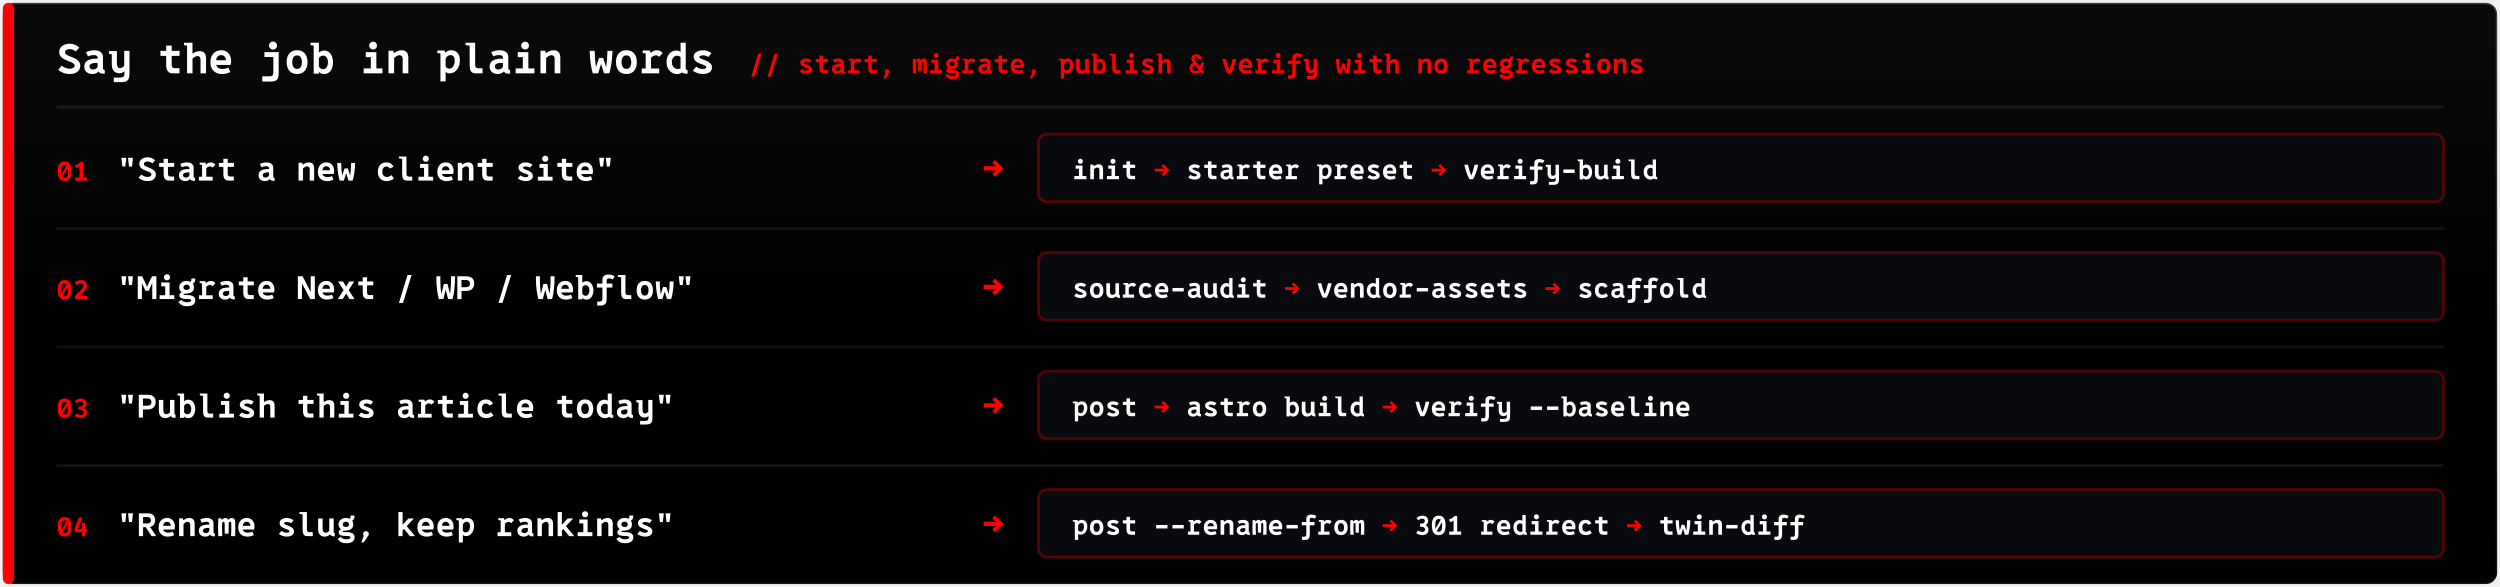
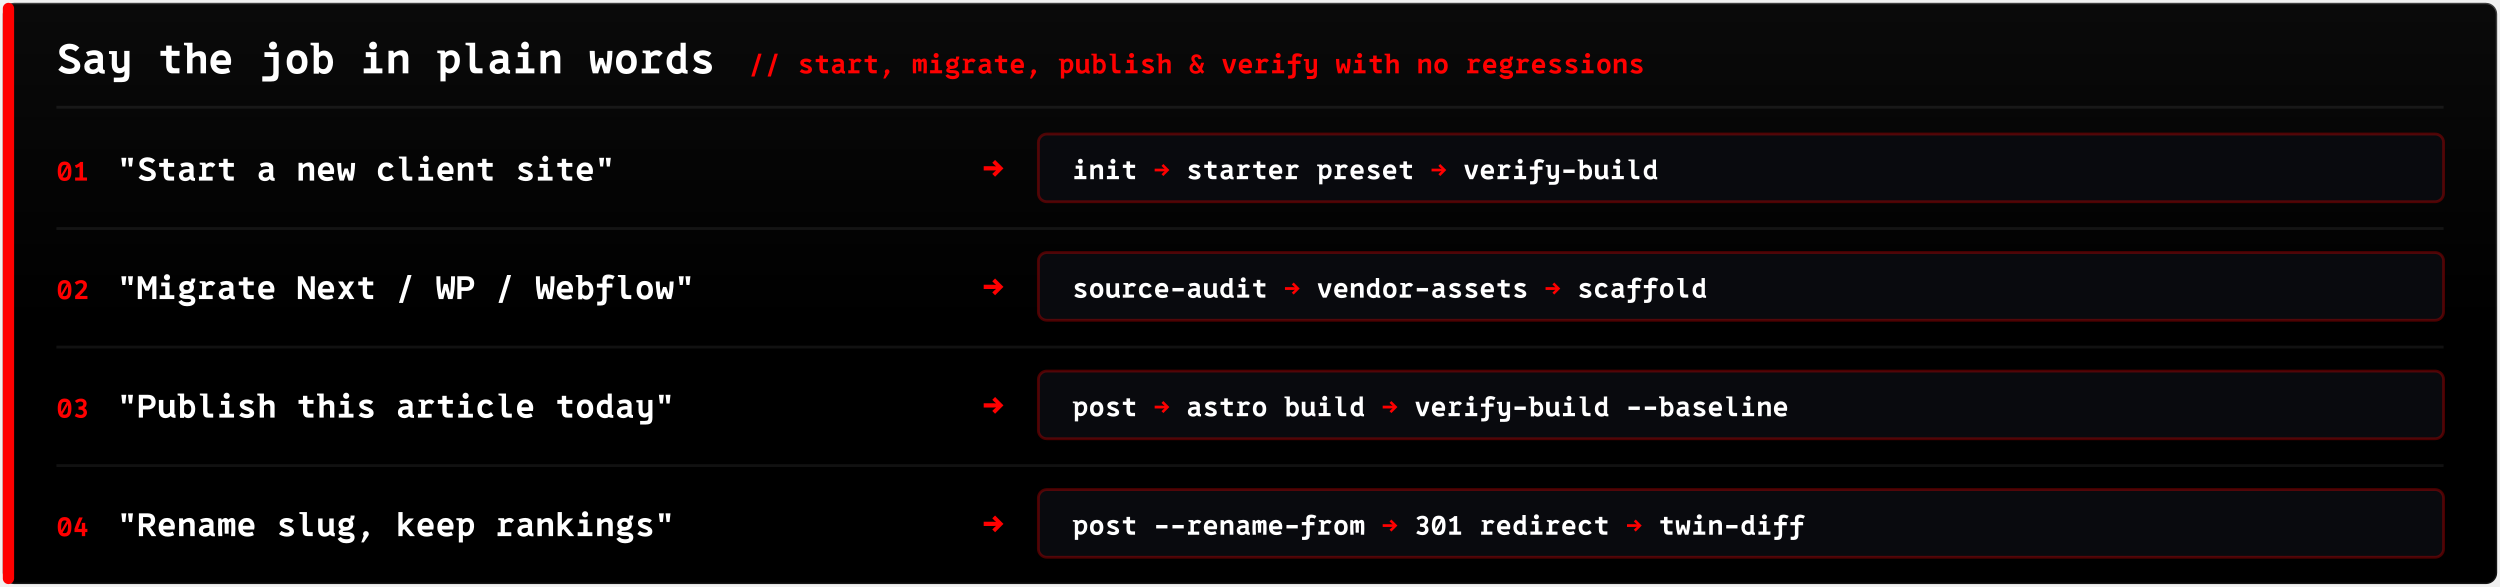
<svg xmlns="http://www.w3.org/2000/svg" viewBox="0 0 886 208" width="100%">
  <defs>
    <path id="b53" d="M45 87 130 188Q170 155 222 134Q274 113 323 113Q376 113 410.5 133.5Q445 154 445 187Q445 214 424.5 233.5Q404 253 370.5 268.5Q337 284 296.5 299Q256 314 216 332.5Q176 351 142.5 376.5Q109 402 88.5 438Q68 474 68 525Q68 575 90 612.5Q112 650 148.5 675.5Q185 701 230 713.5Q275 726 321 726Q391 726 453.5 701Q516 676 561 629L473 536Q406 594 320 594Q277 594 243 574Q209 554 209 519Q209 492 229.5 472Q250 452 283.5 436.5Q317 421 357 406Q397 391 436.5 373Q476 355 509.5 330Q543 305 563.5 270Q584 235 584 186Q584 129 553.5 83Q523 37 465 10.5Q407 -16 324 -16Q237 -16 166 12.5Q95 41 45 87Z" />
    <path id="b61" d="M519 138Q519 110 527 96.5Q535 83 563 81V-8Q494 -10 462.5 2.5Q431 15 411 46Q389 21 351 2.5Q313 -16 259 -16Q204 -16 159 5Q114 26 88 66Q62 106 62 163Q62 218 83 254.5Q104 291 139.5 313Q175 335 218.5 345.5Q262 356 306.5 359Q351 362 391 360V374Q391 408 368 428Q345 448 293 448Q258 448 222.5 439.5Q187 431 152 414L103 519Q155 543 209 554.5Q263 566 314 566Q347 566 382.5 558Q418 550 449 531.5Q480 513 499.5 481Q519 449 519 402ZM189 168Q189 134 215.5 113.5Q242 93 279 94Q320 96 345.5 113.5Q371 131 388 159V254Q354 256 319 254Q284 252 254.5 243Q225 234 207 216Q189 198 189 168Z" />
    <path id="b79" d="M164 -215V-103H312Q381 -103 403 -79.5Q425 -56 425 -8V54Q397 28 368.5 14.5Q340 1 293 2Q248 3 206.5 25Q165 47 139.5 95.5Q114 144 114 224L116 468L47 477V545H240V258Q240 191 257 159.5Q274 128 313 128Q369 128 419 185V550H548V-5Q548 -78 530.5 -124.5Q513 -171 469 -193Q425 -215 345 -215Z" />
    <path id="b74" d="M368 0Q307 0 271.5 26.5Q236 53 221 99Q206 145 206 205V428H66V550H206V679H341V550H534V428H341V211Q341 174 356.5 150Q372 126 415 126H531V0Z" />
    <path id="b68" d="M97 0V679L22 692V750H230V480Q268 509 314.5 527Q361 545 409 544Q477 543 519 503.5Q561 464 561 365V0H427V319Q427 375 409 399Q391 423 353 423Q320 423 290 405.5Q260 388 231 363V0Z" />
    <path id="b65" d="M329 -16Q249 -16 185.5 17.5Q122 51 85.5 115.5Q49 180 49 273Q49 365 83.5 430.5Q118 496 178 531Q238 566 316 566Q389 566 440 534.5Q491 503 519.5 450.5Q548 398 554.5 334.5Q561 271 544 206H192Q198 163 239 135.5Q280 108 338 108Q373 108 408.5 114Q444 120 490 139L534 31Q472 3 425.5 -6.5Q379 -16 329 -16ZM190 321H429Q428 374 397 410Q366 446 310 446Q254 446 223 408.5Q192 371 190 321Z" />
    <path id="b6a" d="M340 582Q301 582 271.5 610.5Q242 639 242 680Q242 721 271.5 749.5Q301 778 340 778Q381 778 409.5 749.5Q438 721 438 680Q438 639 409.5 610.5Q381 582 340 582ZM78 -200V-73H256Q349 -73 349 12V400H131V519H480V12Q480 -57 466 -104.5Q452 -152 410 -176Q368 -200 284 -200Z" />
    <path id="b6f" d="M310 -16Q187 -16 121 63Q55 142 55 275Q55 364 84.5 429Q114 494 171 530Q228 566 310 566Q434 566 499.5 487Q565 408 565 275Q565 142 499 63Q433 -16 310 -16ZM310 109Q372 109 400 156.5Q428 204 428 275Q428 346 400 393Q372 440 310 440Q248 440 219.5 393Q191 346 191 275Q191 204 219.5 156.5Q248 109 310 109Z" />
    <path id="b62" d="M351 -16Q310 -16 278.5 -1.5Q247 13 224 39V-8H96V679L20 692V750H224V505Q246 528 278 543Q310 558 351 558Q422 558 471 517.5Q520 477 545 411.5Q570 346 570 271Q570 195 545.5 129.5Q521 64 472 24Q423 -16 351 -16ZM330 103Q367 103 392.5 126Q418 149 432 187Q446 225 446 271Q446 315 432.5 352Q419 389 393.5 412Q368 435 330 435Q295 435 267.5 417Q240 399 224 370V166Q240 137 267.5 120Q295 103 330 103Z" />
    <path id="b69" d="M310 584Q272 584 243 612Q214 640 214 680Q214 720 243 748Q272 776 310 776Q351 776 378.5 748Q406 720 406 680Q406 640 378.5 612Q351 584 310 584ZM80 0V121H255V397H131V519H390V121H538V0Z" />
    <path id="b6e" d="M67 0V554H184L199 492Q239 523 287.5 545Q336 567 394 566Q468 565 510.5 519Q553 473 553 374V0H414V355Q414 404 389.5 424.5Q365 445 337 445Q299 445 265.5 424Q232 403 205 376V0Z" />
    <path id="b70" d="M99 -197V487L22 500V558H199L217 507Q243 533 279.5 549.5Q316 566 358 566Q429 566 479.5 532.5Q530 499 555 436.5Q580 374 573 286Q567 199 531.5 135Q496 71 441.5 35.5Q387 0 321 0Q292 0 266.5 11Q241 22 225 33V-197ZM311 115Q369 115 404 161Q439 207 446 286Q452 360 427 403.5Q402 447 343 447Q308 447 276 424.5Q244 402 225 364V174Q237 147 259 131Q281 115 311 115Z" />
    <path id="b6c" d="M93 750H328V211Q328 191 333.5 170.5Q339 150 357 137Q375 124 411 124H509V0H344Q257 0 225.5 51.5Q194 103 194 201V677L93 693Z" />
    <path id="b77" d="M31 550H154Q159 315 185 151L259 377H361L435 151Q461 315 466 550H589Q584 368 562.5 230Q541 92 512 0H382L310 232L238 0H108Q79 92 57.5 230Q36 368 31 550Z" />
    <path id="b72" d="M65 0V119H162V487L88 500V558H264L284 499Q316 529 355 548Q394 567 437 566Q487 565 520.5 544Q554 523 579 496L491 403Q476 420 456 431.5Q436 443 413 443Q382 443 351.5 427Q321 411 293 383V119H493V0Z" />
    <path id="b64" d="M313 -17Q241 -18 182 18.5Q123 55 88 121Q53 187 53 273Q53 365 86 428.5Q119 492 173.5 525Q228 558 292 558Q324 558 350.5 549.5Q377 541 396 527V750H522V135Q522 107 531 93.5Q540 80 568 78V-8Q529 -9 490.5 -2.5Q452 4 432 24Q410 5 380.5 -5.5Q351 -16 313 -17ZM323 107Q342 107 360 110.5Q378 114 395 122V400Q361 432 309 432Q257 432 220 390.5Q183 349 183 272Q183 222 203 184.5Q223 147 255 127Q287 107 323 107Z" />
    <path id="b73" d="M76 66 157 163Q189 139 231.5 123Q274 107 314 106Q355 105 380.5 117.5Q406 130 406 152Q406 172 383.5 186Q361 200 326 212Q291 224 251.5 239Q212 254 177 275Q142 296 119.5 328.5Q97 361 97 408Q97 458 128 493Q159 528 210 546.5Q261 565 321 565Q375 565 430.5 547.5Q486 530 531 493L455 401Q424 423 391.5 432Q359 441 327 441Q295 441 265.5 432Q236 423 235 400Q235 383 257 369.5Q279 356 315 343Q351 330 391 314Q431 298 466.5 275.5Q502 253 524 220.5Q546 188 545 142Q544 68 485 26.5Q426 -15 319 -15Q252 -15 186 8Q120 31 76 66Z" />
    <path id="s2f" d="M96 -120V-110L361 750H484V740L219 -120Z" />
    <path id="s73" d="M76 66 157 163Q189 139 231.5 123Q274 107 314 106Q355 105 380.5 117.5Q406 130 406 152Q406 172 383.5 186Q361 200 326 212Q291 224 251.5 239Q212 254 177 275Q142 296 119.5 328.5Q97 361 97 408Q97 458 128 493Q159 528 210 546.5Q261 565 321 565Q375 565 430.5 547.5Q486 530 531 493L455 401Q424 423 391.5 432Q359 441 327 441Q295 441 265.5 432Q236 423 235 400Q235 383 257 369.5Q279 356 315 343Q351 330 391 314Q431 298 466.5 275.5Q502 253 524 220.5Q546 188 545 142Q544 68 485 26.5Q426 -15 319 -15Q252 -15 186 8Q120 31 76 66Z" />
    <path id="s74" d="M368 0Q307 0 271.5 26.5Q236 53 221 99Q206 145 206 205V428H66V550H206V679H341V550H534V428H341V211Q341 174 356.5 150Q372 126 415 126H531V0Z" />
    <path id="s61" d="M519 138Q519 110 527 96.5Q535 83 563 81V-8Q494 -10 462.5 2.5Q431 15 411 46Q389 21 351 2.5Q313 -16 259 -16Q204 -16 159 5Q114 26 88 66Q62 106 62 163Q62 218 83 254.5Q104 291 139.5 313Q175 335 218.5 345.5Q262 356 306.5 359Q351 362 391 360V374Q391 408 368 428Q345 448 293 448Q258 448 222.5 439.5Q187 431 152 414L103 519Q155 543 209 554.5Q263 566 314 566Q347 566 382.5 558Q418 550 449 531.5Q480 513 499.5 481Q519 449 519 402ZM189 168Q189 134 215.5 113.5Q242 93 279 94Q320 96 345.5 113.5Q371 131 388 159V254Q354 256 319 254Q284 252 254.5 243Q225 234 207 216Q189 198 189 168Z" />
    <path id="s72" d="M65 0V119H162V487L88 500V558H264L284 499Q316 529 355 548Q394 567 437 566Q487 565 520.5 544Q554 523 579 496L491 403Q476 420 456 431.5Q436 443 413 443Q382 443 351.5 427Q321 411 293 383V119H493V0Z" />
    <path id="s2c" d="M377 12 237 -196H161L238 9Q217 34 217 67Q217 105 243 130.5Q269 156 306 156Q344 156 369.5 130.5Q395 105 395 67Q395 36 376 12Z" />
    <path id="s6d" d="M47 0Q40 123 40 265.5Q40 408 47 554H140L157 503Q184 532 213.5 549Q243 566 273 566Q304 566 324.5 549Q345 532 356 508Q379 531 410 548.5Q441 566 472 566Q519 566 545.5 534.5Q572 503 575 444Q585 227 572 0H446Q451 107 453 201.5Q455 296 452 381Q451 415 445.5 431Q440 447 420 447Q407 447 394 437.5Q381 428 372 417L370 77H248L246 381Q246 415 239 431Q232 447 214 447Q202 447 189 436.5Q176 426 166 415Q162 314 165 212Q168 110 173 0Z" />
    <path id="s69" d="M310 584Q272 584 243 612Q214 640 214 680Q214 720 243 748Q272 776 310 776Q351 776 378.5 748Q406 720 406 680Q406 640 378.5 612Q351 584 310 584ZM80 0V121H255V397H131V519H390V121H538V0Z" />
    <path id="s67" d="M143 -27Q174 -67 216 -81.5Q258 -96 307 -98Q375 -101 409 -85Q443 -69 443 -45Q443 -18 416.5 -6.5Q390 5 339 5H276Q188 5 132 33Q76 61 76 116Q76 151 96.5 175.5Q117 200 151 216Q117 236 94.5 275Q72 314 72 366Q72 423 101 468.5Q130 514 181.5 540Q233 566 302 566Q370 566 422 540Q441 550 445.5 578Q450 606 450 641H573Q573 584 556 542Q539 500 495 480Q531 431 530 366Q530 294 497.5 252.5Q465 211 410.5 192.5Q356 174 289 170Q252 168 227 164Q202 160 202 146Q202 132 232.5 128.5Q263 125 299 125H329Q447 125 510 84.5Q573 44 573 -40Q573 -92 546 -133Q519 -174 462.5 -198Q406 -222 315 -222Q130 -222 44 -84ZM302 285Q350 285 375.5 306.5Q401 328 400 365Q399 402 373 426Q347 450 302 450Q257 450 230 426Q203 402 202 365Q201 328 228.5 306.5Q256 285 302 285Z" />
    <path id="s65" d="M329 -16Q249 -16 185.5 17.5Q122 51 85.5 115.5Q49 180 49 273Q49 365 83.5 430.5Q118 496 178 531Q238 566 316 566Q389 566 440 534.5Q491 503 519.5 450.5Q548 398 554.5 334.5Q561 271 544 206H192Q198 163 239 135.5Q280 108 338 108Q373 108 408.5 114Q444 120 490 139L534 31Q472 3 425.5 -6.5Q379 -16 329 -16ZM190 321H429Q428 374 397 410Q366 446 310 446Q254 446 223 408.5Q192 371 190 321Z" />
    <path id="s70" d="M99 -197V487L22 500V558H199L217 507Q243 533 279.5 549.5Q316 566 358 566Q429 566 479.5 532.5Q530 499 555 436.5Q580 374 573 286Q567 199 531.5 135Q496 71 441.5 35.5Q387 0 321 0Q292 0 266.5 11Q241 22 225 33V-197ZM311 115Q369 115 404 161Q439 207 446 286Q452 360 427 403.5Q402 447 343 447Q308 447 276 424.5Q244 402 225 364V174Q237 147 259 131Q281 115 311 115Z" />
    <path id="s75" d="M252 -16Q200 -15 155.5 9Q111 33 84 83.5Q57 134 57 212V550H196V242Q196 166 223.5 136Q251 106 286 106Q315 106 346 120.5Q377 135 404 163V550H542V158Q542 120 548.5 107Q555 94 576 92V-8Q522 -11 483 4.5Q444 20 426 51Q392 20 350 1.5Q308 -17 252 -16Z" />
    <path id="s62" d="M351 -16Q310 -16 278.5 -1.5Q247 13 224 39V-8H96V679L20 692V750H224V505Q246 528 278 543Q310 558 351 558Q422 558 471 517.5Q520 477 545 411.5Q570 346 570 271Q570 195 545.5 129.5Q521 64 472 24Q423 -16 351 -16ZM330 103Q367 103 392.5 126Q418 149 432 187Q446 225 446 271Q446 315 432.5 352Q419 389 393.5 412Q368 435 330 435Q295 435 267.5 417Q240 399 224 370V166Q240 137 267.5 120Q295 103 330 103Z" />
    <path id="s6c" d="M93 750H328V211Q328 191 333.5 170.5Q339 150 357 137Q375 124 411 124H509V0H344Q257 0 225.5 51.5Q194 103 194 201V677L93 693Z" />
    <path id="s68" d="M97 0V679L22 692V750H230V480Q268 509 314.5 527Q361 545 409 544Q477 543 519 503.5Q561 464 561 365V0H427V319Q427 375 409 399Q391 423 353 423Q320 423 290 405.5Q260 388 231 363V0Z" />
    <path id="s26" d="M105 560Q105 606 128 643.5Q151 681 195 703.5Q239 726 303 726Q366 726 408.5 700.5Q451 675 472 633Q493 591 493 543H377Q376 559 368 577.5Q360 596 343 609.5Q326 623 297 623Q269 623 247 605.5Q225 588 225 557Q225 526 242 499Q259 472 282 443L431 260L480 404H590V394L510 163L599 53L514 -16L454 58Q424 26 378.5 5Q333 -16 274 -16Q202 -16 149 11Q96 38 66.5 87Q37 136 37 202Q37 267 75.5 321.5Q114 376 173 405L168 412Q140 447 122.5 483.5Q105 520 105 560ZM149 205Q149 157 182.5 122Q216 87 273 88Q314 89 340.5 103Q367 117 385 143L241 322Q203 308 176 275Q149 242 149 205Z" />
    <path id="s76" d="M44 550H182Q217 406 247.5 307.5Q278 209 310 134Q342 209 372.5 307.5Q403 406 438 550H576Q550 444 526.5 363Q503 282 480 218.5Q457 155 432.5 102.5Q408 50 379 0H241Q213 50 188 102.5Q163 155 140 218.5Q117 282 93.5 363Q70 444 44 550Z" />
    <path id="s66" d="M59 483H230V604Q230 655 247 686.5Q264 718 292.5 735.5Q321 753 354 759.5Q387 766 418 766Q463 766 517.5 752Q572 738 613 713L555 611Q526 628 494.5 636.5Q463 645 437 645Q394 645 378.5 623.5Q363 602 363 561V483H541V360H363V19Q363 -63 343.5 -111Q324 -159 281.5 -179.5Q239 -200 170 -200H68V-77H147Q194 -77 212 -51.5Q230 -26 230 23V360H59Z" />
    <path id="s79" d="M164 -215V-103H312Q381 -103 403 -79.5Q425 -56 425 -8V54Q397 28 368.5 14.5Q340 1 293 2Q248 3 206.5 25Q165 47 139.5 95.5Q114 144 114 224L116 468L47 477V545H240V258Q240 191 257 159.5Q274 128 313 128Q369 128 419 185V550H548V-5Q548 -78 530.5 -124.5Q513 -171 469 -193Q425 -215 345 -215Z" />
    <path id="s77" d="M31 550H154Q159 315 185 151L259 377H361L435 151Q461 315 466 550H589Q584 368 562.5 230Q541 92 512 0H382L310 232L238 0H108Q79 92 57.5 230Q36 368 31 550Z" />
    <path id="s6e" d="M67 0V554H184L199 492Q239 523 287.5 545Q336 567 394 566Q468 565 510.5 519Q553 473 553 374V0H414V355Q414 404 389.5 424.5Q365 445 337 445Q299 445 265.5 424Q232 403 205 376V0Z" />
    <path id="s6f" d="M310 -16Q187 -16 121 63Q55 142 55 275Q55 364 84.5 429Q114 494 171 530Q228 566 310 566Q434 566 499.5 487Q565 408 565 275Q565 142 499 63Q433 -16 310 -16ZM310 109Q372 109 400 156.5Q428 204 428 275Q428 346 400 393Q372 440 310 440Q248 440 219.5 393Q191 346 191 275Q191 204 219.5 156.5Q248 109 310 109Z" />
    <path id="b30" d="M312 -16Q237 -16 186 12Q135 40 105 90Q75 140 62 208Q49 276 49 355Q49 435 62 502.5Q75 570 105 620Q135 670 186 698Q237 726 312 726Q387 726 437.5 698Q488 670 517 620Q546 570 558.5 502.5Q571 435 571 355Q571 276 558.5 208Q546 140 517 90Q488 40 437.5 12Q387 -16 312 -16ZM179 356Q179 318 180.5 285.5Q182 253 187 225L390 576Q361 598 312 598Q255 598 226.5 566Q198 534 188.5 479Q179 424 179 356ZM312 112Q369 112 396.5 144.5Q424 177 432.5 232.5Q441 288 441 356Q441 392 440 423.5Q439 455 435 481L234 134Q263 112 312 112Z" />
    <path id="b31" d="M91 0V120H258V535Q227 515 197 502.5Q167 490 127 478L81 580Q140 595 196.5 629.5Q253 664 288 710H393V120H544V0Z" />
    <path id="b22" d="M129 710H283L252 438H160ZM337 710H491L460 438H368Z" />
    <path id="b63" d="M337 -16Q204 -17 130.5 60Q57 137 57 273Q57 408 127.5 487Q198 566 326 566Q400 566 455.5 532.5Q511 499 545 430L431 375Q415 402 388 420.5Q361 439 323 439Q265 439 230.5 396Q196 353 196 271Q196 197 236.5 154.5Q277 112 335 112Q374 112 410 127.5Q446 143 482 171L557 65Q516 28 457.5 6.5Q399 -15 337 -16Z" />
    <path id="b2192" d="M363 110 283 190 343 250 387 288 386 292 306 288H38V410H306L386 406L387 410L343 448L283 508L363 588L602 349Z" />
    <path id="s2192" d="M369 119 298 190 366 258 412 297 411 301 326 295H38V401H326L411 395L412 399L366 438L298 506L369 577L598 348Z" />
    <path id="s2d" d="M525 370V238H95V370Z" />
    <path id="s64" d="M313 -17Q241 -18 182 18.5Q123 55 88 121Q53 187 53 273Q53 365 86 428.5Q119 492 173.5 525Q228 558 292 558Q324 558 350.5 549.5Q377 541 396 527V750H522V135Q522 107 531 93.5Q540 80 568 78V-8Q529 -9 490.5 -2.5Q452 4 432 24Q410 5 380.5 -5.5Q351 -16 313 -17ZM323 107Q342 107 360 110.5Q378 114 395 122V400Q361 432 309 432Q257 432 220 390.5Q183 349 183 272Q183 222 203 184.5Q223 147 255 127Q287 107 323 107Z" />
    <path id="b32" d="M75 632Q124 672 185 698Q246 724 319 724Q421 724 481 670.5Q541 617 541 529Q541 469 520 422Q499 375 467.5 337.5Q436 300 404 266L266 120H560V0H91V120L241 272Q277 308 315.5 348Q354 388 380 430.5Q406 473 406 516Q406 557 378.5 581.5Q351 606 309 606Q268 606 224.5 584.5Q181 563 149 537Z" />
    <path id="b4d" d="M20 710H153Q195 633 235 552Q275 471 310 386Q345 471 385 552Q425 633 467 710H600V0H471V497Q443 439 416 380Q389 321 363 260H257Q231 321 204 380Q177 439 149 497V0H20Z" />
    <path id="b67" d="M143 -27Q174 -67 216 -81.5Q258 -96 307 -98Q375 -101 409 -85Q443 -69 443 -45Q443 -18 416.5 -6.5Q390 5 339 5H276Q188 5 132 33Q76 61 76 116Q76 151 96.5 175.5Q117 200 151 216Q117 236 94.5 275Q72 314 72 366Q72 423 101 468.5Q130 514 181.5 540Q233 566 302 566Q370 566 422 540Q441 550 445.5 578Q450 606 450 641H573Q573 584 556 542Q539 500 495 480Q531 431 530 366Q530 294 497.5 252.5Q465 211 410.5 192.5Q356 174 289 170Q252 168 227 164Q202 160 202 146Q202 132 232.5 128.5Q263 125 299 125H329Q447 125 510 84.5Q573 44 573 -40Q573 -92 546 -133Q519 -174 462.5 -198Q406 -222 315 -222Q130 -222 44 -84ZM302 285Q350 285 375.5 306.5Q401 328 400 365Q399 402 373 426Q347 450 302 450Q257 450 230 426Q203 402 202 365Q201 328 228.5 306.5Q256 285 302 285Z" />
    <path id="b4e" d="M46 710H192L447 225V710H574V0H433L173 488V0H46Z" />
    <path id="b78" d="M55 0V10L230 279L63 540V550H210L309 388L408 550H555V540L388 279L563 10V0H417L309 174L201 0Z" />
    <path id="b2f" d="M96 -120V-110L361 750H484V740L219 -120Z" />
    <path id="b57" d="M19 710H144Q140 545 149 408Q158 271 175 163L254 473H366L445 164Q461 272 469.5 408.5Q478 545 476 710H601Q602 475 579.5 297Q557 119 524 0H384L310 289L236 0H96Q63 119 39.5 297Q16 475 19 710Z" />
    <path id="b50" d="M52 0V710H335Q456 710 517 649Q578 588 578 486Q578 418 550 365.5Q522 313 468 283.5Q414 254 335 254H182V0ZM182 371H322Q384 371 416 404Q448 437 448 482Q448 531 416 562.5Q384 594 322 594H182Z" />
    <path id="b66" d="M59 483H230V604Q230 655 247 686.5Q264 718 292.5 735.5Q321 753 354 759.5Q387 766 418 766Q463 766 517.5 752Q572 738 613 713L555 611Q526 628 494.5 636.5Q463 645 437 645Q394 645 378.5 623.5Q363 602 363 561V483H541V360H363V19Q363 -63 343.5 -111Q324 -159 281.5 -179.5Q239 -200 170 -200H68V-77H147Q194 -77 212 -51.5Q230 -26 230 23V360H59Z" />
    <path id="s63" d="M337 -16Q204 -17 130.5 60Q57 137 57 273Q57 408 127.5 487Q198 566 326 566Q400 566 455.5 532.5Q511 499 545 430L431 375Q415 402 388 420.5Q361 439 323 439Q265 439 230.5 396Q196 353 196 271Q196 197 236.5 154.5Q277 112 335 112Q374 112 410 127.5Q446 143 482 171L557 65Q516 28 457.5 6.5Q399 -15 337 -16Z" />
    <path id="b33" d="M543 191Q543 138 516.5 90.5Q490 43 440 13.5Q390 -16 319 -16Q249 -16 188 3.5Q127 23 74 57L140 159Q172 141 213 122Q254 103 305 103Q351 103 381.5 129.5Q412 156 412 196Q412 246 375 273Q338 300 275 300H220V422H281Q340 422 371 450Q402 478 402 528Q402 568 372.5 590Q343 612 296 612Q260 612 224.5 595Q189 578 160 552L82 633Q132 680 191 702Q250 724 318 724Q381 724 428 700Q475 676 501.5 633.5Q528 591 528 536Q528 481 506 436Q484 391 436 365Q481 340 512 298.5Q543 257 543 191Z" />
    <path id="b75" d="M252 -16Q200 -15 155.5 9Q111 33 84 83.5Q57 134 57 212V550H196V242Q196 166 223.5 136Q251 106 286 106Q315 106 346 120.5Q377 135 404 163V550H542V158Q542 120 548.5 107Q555 94 576 92V-8Q522 -11 483 4.5Q444 20 426 51Q392 20 350 1.5Q308 -17 252 -16Z" />
    <path id="b34" d="M347 505H475V276H558V154H475V0H347V154H67V276Q93 345 116.5 408.5Q140 472 169.5 544.5Q199 617 242 710H377V700Q334 609 303.5 538.5Q273 468 250 405.5Q227 343 204 276H347Z" />
    <path id="b52" d="M55 0V710H318Q440 710 500.5 654Q561 598 561 496Q561 410 516.5 353.5Q472 297 401 285L592 10V0H451L268 277H185V0ZM185 393H310Q372 393 401.5 423Q431 453 431 494Q431 541 401.5 567.5Q372 594 310 594H185Z" />
    <path id="b6d" d="M47 0Q40 123 40 265.5Q40 408 47 554H140L157 503Q184 532 213.5 549Q243 566 273 566Q304 566 324.5 549Q345 532 356 508Q379 531 410 548.5Q441 566 472 566Q519 566 545.5 534.5Q572 503 575 444Q585 227 572 0H446Q451 107 453 201.5Q455 296 452 381Q451 415 445.5 431Q440 447 420 447Q407 447 394 437.5Q381 428 372 417L370 77H248L246 381Q246 415 239 431Q232 447 214 447Q202 447 189 436.5Q176 426 166 415Q162 314 165 212Q168 110 173 0Z" />
    <path id="b2c" d="M377 12 237 -196H161L238 9Q217 34 217 67Q217 105 243 130.5Q269 156 306 156Q344 156 369.5 130.5Q395 105 395 67Q395 36 376 12Z" />
    <path id="b6b" d="M435 0 252 223 208 176V0H76V750H208V354L389 550H550V540L335 311L585 10V0Z" />
    <path id="s33" d="M543 191Q543 138 516.5 90.5Q490 43 440 13.5Q390 -16 319 -16Q249 -16 188 3.5Q127 23 74 57L140 159Q172 141 213 122Q254 103 305 103Q351 103 381.5 129.5Q412 156 412 196Q412 246 375 273Q338 300 275 300H220V422H281Q340 422 371 450Q402 478 402 528Q402 568 372.5 590Q343 612 296 612Q260 612 224.5 595Q189 578 160 552L82 633Q132 680 191 702Q250 724 318 724Q381 724 428 700Q475 676 501.5 633.5Q528 591 528 536Q528 481 506 436Q484 391 436 365Q481 340 512 298.5Q543 257 543 191Z" />
    <path id="s30" d="M312 -16Q237 -16 186 12Q135 40 105 90Q75 140 62 208Q49 276 49 355Q49 435 62 502.5Q75 570 105 620Q135 670 186 698Q237 726 312 726Q387 726 437.5 698Q488 670 517 620Q546 570 558.5 502.5Q571 435 571 355Q571 276 558.5 208Q546 140 517 90Q488 40 437.5 12Q387 -16 312 -16ZM179 356Q179 318 180.5 285.5Q182 253 187 225L390 576Q361 598 312 598Q255 598 226.5 566Q198 534 188.5 479Q179 424 179 356ZM312 112Q369 112 396.5 144.5Q424 177 432.5 232.5Q441 288 441 356Q441 392 440 423.5Q439 455 435 481L234 134Q263 112 312 112Z" />
    <path id="s31" d="M91 0V120H258V535Q227 515 197 502.5Q167 490 127 478L81 580Q140 595 196.5 629.5Q253 664 288 710H393V120H544V0Z" />
  </defs>
  <defs>
    <linearGradient id="sheen" x1="0" y1="0" x2="0" y2="208" gradientUnits="userSpaceOnUse">
      <stop offset="0" stop-color="#ffffff" stop-opacity="0.04" />
      <stop offset="0.55" stop-color="#ffffff" stop-opacity="0" />
    </linearGradient>
    <linearGradient id="edge" x1="0" y1="0" x2="0" y2="208" gradientUnits="userSpaceOnUse">
      <stop offset="0" stop-color="#ffffff" stop-opacity="0.22" />
      <stop offset="1" stop-color="#ffffff" stop-opacity="0.08" />
    </linearGradient>
  </defs>
  <rect x="1" y="1" width="884" height="206" rx="4" fill="#000000" />
  <rect x="1" y="1" width="884" height="206" rx="4" fill="url(#sheen)" stroke="url(#edge)" stroke-width="1" />
  <rect x="1" y="1" width="4" height="206" rx="2" fill="#ff0000" />
  <g transform="translate(20.00 26.00) scale(0.01448 -0.01448)">
    <g fill="#ffffff">
      <use href="#b53" x="0" />
      <use href="#b61" x="620" />
      <use href="#b79" x="1240" />
      <use href="#b74" x="2480" />
      <use href="#b68" x="3100" />
      <use href="#b65" x="3720" />
      <use href="#b6a" x="4960" />
      <use href="#b6f" x="5580" />
      <use href="#b62" x="6200" />
      <use href="#b69" x="7440" />
      <use href="#b6e" x="8060" />
      <use href="#b70" x="9300" />
      <use href="#b6c" x="9920" />
      <use href="#b61" x="10540" />
      <use href="#b69" x="11160" />
      <use href="#b6e" x="11780" />
      <use href="#b77" x="13020" />
      <use href="#b6f" x="13640" />
      <use href="#b72" x="14260" />
      <use href="#b64" x="14880" />
      <use href="#b73" x="15500" />
    </g>
  </g>
  <g transform="translate(265.38 26.00) scale(0.00931 -0.00931)">
    <g fill="#ff0000">
      <use href="#s2f" x="0" />
      <use href="#s2f" x="620" />
      <use href="#s73" x="1860" />
      <use href="#s74" x="2480" />
      <use href="#s61" x="3100" />
      <use href="#s72" x="3720" />
      <use href="#s74" x="4340" />
      <use href="#s2c" x="4960" />
      <use href="#s6d" x="6200" />
      <use href="#s69" x="6820" />
      <use href="#s67" x="7440" />
      <use href="#s72" x="8060" />
      <use href="#s61" x="8680" />
      <use href="#s74" x="9300" />
      <use href="#s65" x="9920" />
      <use href="#s2c" x="10540" />
      <use href="#s70" x="11780" />
      <use href="#s75" x="12400" />
      <use href="#s62" x="13020" />
      <use href="#s6c" x="13640" />
      <use href="#s69" x="14260" />
      <use href="#s73" x="14880" />
      <use href="#s68" x="15500" />
      <use href="#s26" x="16740" />
      <use href="#s76" x="17980" />
      <use href="#s65" x="18600" />
      <use href="#s72" x="19220" />
      <use href="#s69" x="19840" />
      <use href="#s66" x="20460" />
      <use href="#s79" x="21080" />
      <use href="#s77" x="22320" />
      <use href="#s69" x="22940" />
      <use href="#s74" x="23560" />
      <use href="#s68" x="24180" />
      <use href="#s6e" x="25420" />
      <use href="#s6f" x="26040" />
      <use href="#s72" x="27280" />
      <use href="#s65" x="27900" />
      <use href="#s67" x="28520" />
      <use href="#s72" x="29140" />
      <use href="#s65" x="29760" />
      <use href="#s73" x="30380" />
      <use href="#s73" x="31000" />
      <use href="#s69" x="31620" />
      <use href="#s6f" x="32240" />
      <use href="#s6e" x="32860" />
      <use href="#s73" x="33480" />
    </g>
  </g>
  <line x1="20" y1="38" x2="866" y2="38" stroke="#ffffff" stroke-opacity="0.07" stroke-width="1" />
  <g transform="translate(20.00 64.00) scale(0.00931 -0.00931)">
    <g fill="#ff0000">
      <use href="#b30" x="0" />
      <use href="#b31" x="620" />
    </g>
  </g>
  <g transform="translate(41.54 64.00) scale(0.01138 -0.01138)">
    <g fill="#ffffff">
      <use href="#b22" x="0" />
      <use href="#b53" x="620" />
      <use href="#b74" x="1240" />
      <use href="#b61" x="1860" />
      <use href="#b72" x="2480" />
      <use href="#b74" x="3100" />
      <use href="#b61" x="4340" />
      <use href="#b6e" x="5580" />
      <use href="#b65" x="6200" />
      <use href="#b77" x="6820" />
      <use href="#b63" x="8060" />
      <use href="#b6c" x="8680" />
      <use href="#b69" x="9300" />
      <use href="#b65" x="9920" />
      <use href="#b6e" x="10540" />
      <use href="#b74" x="11160" />
      <use href="#b73" x="12400" />
      <use href="#b69" x="13020" />
      <use href="#b74" x="13640" />
      <use href="#b65" x="14260" />
      <use href="#b22" x="14880" />
    </g>
  </g>
  <g transform="translate(348.15 64.00) scale(0.01242 -0.01242)">
    <g fill="#ff0000">
      <use href="#b2192" x="0" />
    </g>
  </g>
  <rect x="368" y="47.5" width="498" height="24" rx="3" fill="#090a0e" stroke="#ff0000" stroke-opacity="0.30" stroke-width="1" />
  <g transform="translate(380.00 63.50) scale(0.00931 -0.00931)">
    <g fill="#ffffff">
      <use href="#s69" x="0" />
      <use href="#s6e" x="620" />
      <use href="#s69" x="1240" />
      <use href="#s74" x="1860" />
    </g>
    <g fill="#ff0000">
      <use href="#s2192" x="3100" />
    </g>
    <g fill="#ffffff">
      <use href="#s73" x="4340" />
      <use href="#s74" x="4960" />
      <use href="#s61" x="5580" />
      <use href="#s72" x="6200" />
      <use href="#s74" x="6820" />
      <use href="#s65" x="7440" />
      <use href="#s72" x="8060" />
      <use href="#s70" x="9300" />
      <use href="#s72" x="9920" />
      <use href="#s65" x="10540" />
      <use href="#s73" x="11160" />
      <use href="#s65" x="11780" />
      <use href="#s74" x="12400" />
    </g>
    <g fill="#ff0000">
      <use href="#s2192" x="13640" />
    </g>
    <g fill="#ffffff">
      <use href="#s76" x="14880" />
      <use href="#s65" x="15500" />
      <use href="#s72" x="16120" />
      <use href="#s69" x="16740" />
      <use href="#s66" x="17360" />
      <use href="#s79" x="17980" />
      <use href="#s2d" x="18600" />
      <use href="#s62" x="19220" />
      <use href="#s75" x="19840" />
      <use href="#s69" x="20460" />
      <use href="#s6c" x="21080" />
      <use href="#s64" x="21700" />
    </g>
  </g>
  <line x1="20" y1="81" x2="866" y2="81" stroke="#ffffff" stroke-opacity="0.07" stroke-width="1" />
  <g transform="translate(20.00 106.00) scale(0.00931 -0.00931)">
    <g fill="#ff0000">
      <use href="#b30" x="0" />
      <use href="#b32" x="620" />
    </g>
  </g>
  <g transform="translate(41.54 106.00) scale(0.01138 -0.01138)">
    <g fill="#ffffff">
      <use href="#b22" x="0" />
      <use href="#b4d" x="620" />
      <use href="#b69" x="1240" />
      <use href="#b67" x="1860" />
      <use href="#b72" x="2480" />
      <use href="#b61" x="3100" />
      <use href="#b74" x="3720" />
      <use href="#b65" x="4340" />
      <use href="#b4e" x="5580" />
      <use href="#b65" x="6200" />
      <use href="#b78" x="6820" />
      <use href="#b74" x="7440" />
      <use href="#b2f" x="8680" />
      <use href="#b57" x="9920" />
      <use href="#b50" x="10540" />
      <use href="#b2f" x="11780" />
      <use href="#b57" x="13020" />
      <use href="#b65" x="13640" />
      <use href="#b62" x="14260" />
      <use href="#b66" x="14880" />
      <use href="#b6c" x="15500" />
      <use href="#b6f" x="16120" />
      <use href="#b77" x="16740" />
      <use href="#b22" x="17360" />
    </g>
  </g>
  <g transform="translate(348.15 106.00) scale(0.01242 -0.01242)">
    <g fill="#ff0000">
      <use href="#b2192" x="0" />
    </g>
  </g>
  <rect x="368" y="89.5" width="498" height="24" rx="3" fill="#090a0e" stroke="#ff0000" stroke-opacity="0.30" stroke-width="1" />
  <g transform="translate(380.00 105.50) scale(0.00931 -0.00931)">
    <g fill="#ffffff">
      <use href="#s73" x="0" />
      <use href="#s6f" x="620" />
      <use href="#s75" x="1240" />
      <use href="#s72" x="1860" />
      <use href="#s63" x="2480" />
      <use href="#s65" x="3100" />
      <use href="#s2d" x="3720" />
      <use href="#s61" x="4340" />
      <use href="#s75" x="4960" />
      <use href="#s64" x="5580" />
      <use href="#s69" x="6200" />
      <use href="#s74" x="6820" />
    </g>
    <g fill="#ff0000">
      <use href="#s2192" x="8060" />
    </g>
    <g fill="#ffffff">
      <use href="#s76" x="9300" />
      <use href="#s65" x="9920" />
      <use href="#s6e" x="10540" />
      <use href="#s64" x="11160" />
      <use href="#s6f" x="11780" />
      <use href="#s72" x="12400" />
      <use href="#s2d" x="13020" />
      <use href="#s61" x="13640" />
      <use href="#s73" x="14260" />
      <use href="#s73" x="14880" />
      <use href="#s65" x="15500" />
      <use href="#s74" x="16120" />
      <use href="#s73" x="16740" />
    </g>
    <g fill="#ff0000">
      <use href="#s2192" x="17980" />
    </g>
    <g fill="#ffffff">
      <use href="#s73" x="19220" />
      <use href="#s63" x="19840" />
      <use href="#s61" x="20460" />
      <use href="#s66" x="21080" />
      <use href="#s66" x="21700" />
      <use href="#s6f" x="22320" />
      <use href="#s6c" x="22940" />
      <use href="#s64" x="23560" />
    </g>
  </g>
  <line x1="20" y1="123" x2="866" y2="123" stroke="#ffffff" stroke-opacity="0.07" stroke-width="1" />
  <g transform="translate(20.00 148.00) scale(0.00931 -0.00931)">
    <g fill="#ff0000">
      <use href="#b30" x="0" />
      <use href="#b33" x="620" />
    </g>
  </g>
  <g transform="translate(41.54 148.00) scale(0.01138 -0.01138)">
    <g fill="#ffffff">
      <use href="#b22" x="0" />
      <use href="#b50" x="620" />
      <use href="#b75" x="1240" />
      <use href="#b62" x="1860" />
      <use href="#b6c" x="2480" />
      <use href="#b69" x="3100" />
      <use href="#b73" x="3720" />
      <use href="#b68" x="4340" />
      <use href="#b74" x="5580" />
      <use href="#b68" x="6200" />
      <use href="#b69" x="6820" />
      <use href="#b73" x="7440" />
      <use href="#b61" x="8680" />
      <use href="#b72" x="9300" />
      <use href="#b74" x="9920" />
      <use href="#b69" x="10540" />
      <use href="#b63" x="11160" />
      <use href="#b6c" x="11780" />
      <use href="#b65" x="12400" />
      <use href="#b74" x="13640" />
      <use href="#b6f" x="14260" />
      <use href="#b64" x="14880" />
      <use href="#b61" x="15500" />
      <use href="#b79" x="16120" />
      <use href="#b22" x="16740" />
    </g>
  </g>
  <g transform="translate(348.15 148.00) scale(0.01242 -0.01242)">
    <g fill="#ff0000">
      <use href="#b2192" x="0" />
    </g>
  </g>
  <rect x="368" y="131.5" width="498" height="24" rx="3" fill="#090a0e" stroke="#ff0000" stroke-opacity="0.30" stroke-width="1" />
  <g transform="translate(380.00 147.50) scale(0.00931 -0.00931)">
    <g fill="#ffffff">
      <use href="#s70" x="0" />
      <use href="#s6f" x="620" />
      <use href="#s73" x="1240" />
      <use href="#s74" x="1860" />
    </g>
    <g fill="#ff0000">
      <use href="#s2192" x="3100" />
    </g>
    <g fill="#ffffff">
      <use href="#s61" x="4340" />
      <use href="#s73" x="4960" />
      <use href="#s74" x="5580" />
      <use href="#s72" x="6200" />
      <use href="#s6f" x="6820" />
      <use href="#s62" x="8060" />
      <use href="#s75" x="8680" />
      <use href="#s69" x="9300" />
      <use href="#s6c" x="9920" />
      <use href="#s64" x="10540" />
    </g>
    <g fill="#ff0000">
      <use href="#s2192" x="11780" />
    </g>
    <g fill="#ffffff">
      <use href="#s76" x="13020" />
      <use href="#s65" x="13640" />
      <use href="#s72" x="14260" />
      <use href="#s69" x="14880" />
      <use href="#s66" x="15500" />
      <use href="#s79" x="16120" />
-       <use href="#s2d" x="17360" />
-       <use href="#s2d" x="17980" />
-       <use href="#s62" x="18600" />
-       <use href="#s61" x="19220" />
-       <use href="#s73" x="19840" />
-       <use href="#s65" x="20460" />
-       <use href="#s6c" x="21080" />
-       <use href="#s69" x="21700" />
-       <use href="#s6e" x="22320" />
-       <use href="#s65" x="22940" />
+       <use href="#s2d" x="16740" />
+       <use href="#s62" x="17360" />
+       <use href="#s75" x="17980" />
+       <use href="#s69" x="18600" />
+       <use href="#s6c" x="19220" />
+       <use href="#s64" x="19840" />
+       <use href="#s2d" x="21080" />
+       <use href="#s2d" x="21700" />
+       <use href="#s62" x="22320" />
+       <use href="#s61" x="22940" />
+       <use href="#s73" x="23560" />
+       <use href="#s65" x="24180" />
+       <use href="#s6c" x="24800" />
+       <use href="#s69" x="25420" />
+       <use href="#s6e" x="26040" />
+       <use href="#s65" x="26660" />
    </g>
  </g>
  <line x1="20" y1="165" x2="866" y2="165" stroke="#ffffff" stroke-opacity="0.07" stroke-width="1" />
  <g transform="translate(20.00 190.00) scale(0.00931 -0.00931)">
    <g fill="#ff0000">
      <use href="#b30" x="0" />
      <use href="#b34" x="620" />
    </g>
  </g>
  <g transform="translate(41.54 190.00) scale(0.01138 -0.01138)">
    <g fill="#ffffff">
      <use href="#b22" x="0" />
      <use href="#b52" x="620" />
      <use href="#b65" x="1240" />
      <use href="#b6e" x="1860" />
      <use href="#b61" x="2480" />
      <use href="#b6d" x="3100" />
      <use href="#b65" x="3720" />
      <use href="#b73" x="4960" />
      <use href="#b6c" x="5580" />
      <use href="#b75" x="6200" />
      <use href="#b67" x="6820" />
      <use href="#b2c" x="7440" />
      <use href="#b6b" x="8680" />
      <use href="#b65" x="9300" />
      <use href="#b65" x="9920" />
      <use href="#b70" x="10540" />
      <use href="#b72" x="11780" />
      <use href="#b61" x="12400" />
      <use href="#b6e" x="13020" />
      <use href="#b6b" x="13640" />
      <use href="#b69" x="14260" />
      <use href="#b6e" x="14880" />
      <use href="#b67" x="15500" />
      <use href="#b73" x="16120" />
      <use href="#b22" x="16740" />
    </g>
  </g>
  <g transform="translate(348.15 190.00) scale(0.01242 -0.01242)">
    <g fill="#ff0000">
      <use href="#b2192" x="0" />
    </g>
  </g>
  <rect x="368" y="173.5" width="498" height="24" rx="3" fill="#090a0e" stroke="#ff0000" stroke-opacity="0.30" stroke-width="1" />
  <g transform="translate(380.00 189.50) scale(0.00931 -0.00931)">
    <g fill="#ffffff">
      <use href="#s70" x="0" />
      <use href="#s6f" x="620" />
      <use href="#s73" x="1240" />
      <use href="#s74" x="1860" />
      <use href="#s2d" x="3100" />
      <use href="#s2d" x="3720" />
      <use href="#s72" x="4340" />
      <use href="#s65" x="4960" />
      <use href="#s6e" x="5580" />
      <use href="#s61" x="6200" />
      <use href="#s6d" x="6820" />
      <use href="#s65" x="7440" />
      <use href="#s2d" x="8060" />
      <use href="#s66" x="8680" />
      <use href="#s72" x="9300" />
      <use href="#s6f" x="9920" />
      <use href="#s6d" x="10540" />
    </g>
    <g fill="#ff0000">
      <use href="#s2192" x="11780" />
    </g>
    <g fill="#ffffff">
      <use href="#s33" x="13020" />
      <use href="#s30" x="13640" />
      <use href="#s31" x="14260" />
      <use href="#s72" x="15500" />
      <use href="#s65" x="16120" />
      <use href="#s64" x="16740" />
      <use href="#s69" x="17360" />
      <use href="#s72" x="17980" />
      <use href="#s65" x="18600" />
      <use href="#s63" x="19220" />
      <use href="#s74" x="19840" />
    </g>
    <g fill="#ff0000">
      <use href="#s2192" x="21080" />
    </g>
    <g fill="#ffffff">
      <use href="#s74" x="22320" />
      <use href="#s77" x="22940" />
      <use href="#s69" x="23560" />
      <use href="#s6e" x="24180" />
      <use href="#s2d" x="24800" />
      <use href="#s64" x="25420" />
      <use href="#s69" x="26040" />
      <use href="#s66" x="26660" />
      <use href="#s66" x="27280" />
    </g>
  </g>
</svg>
